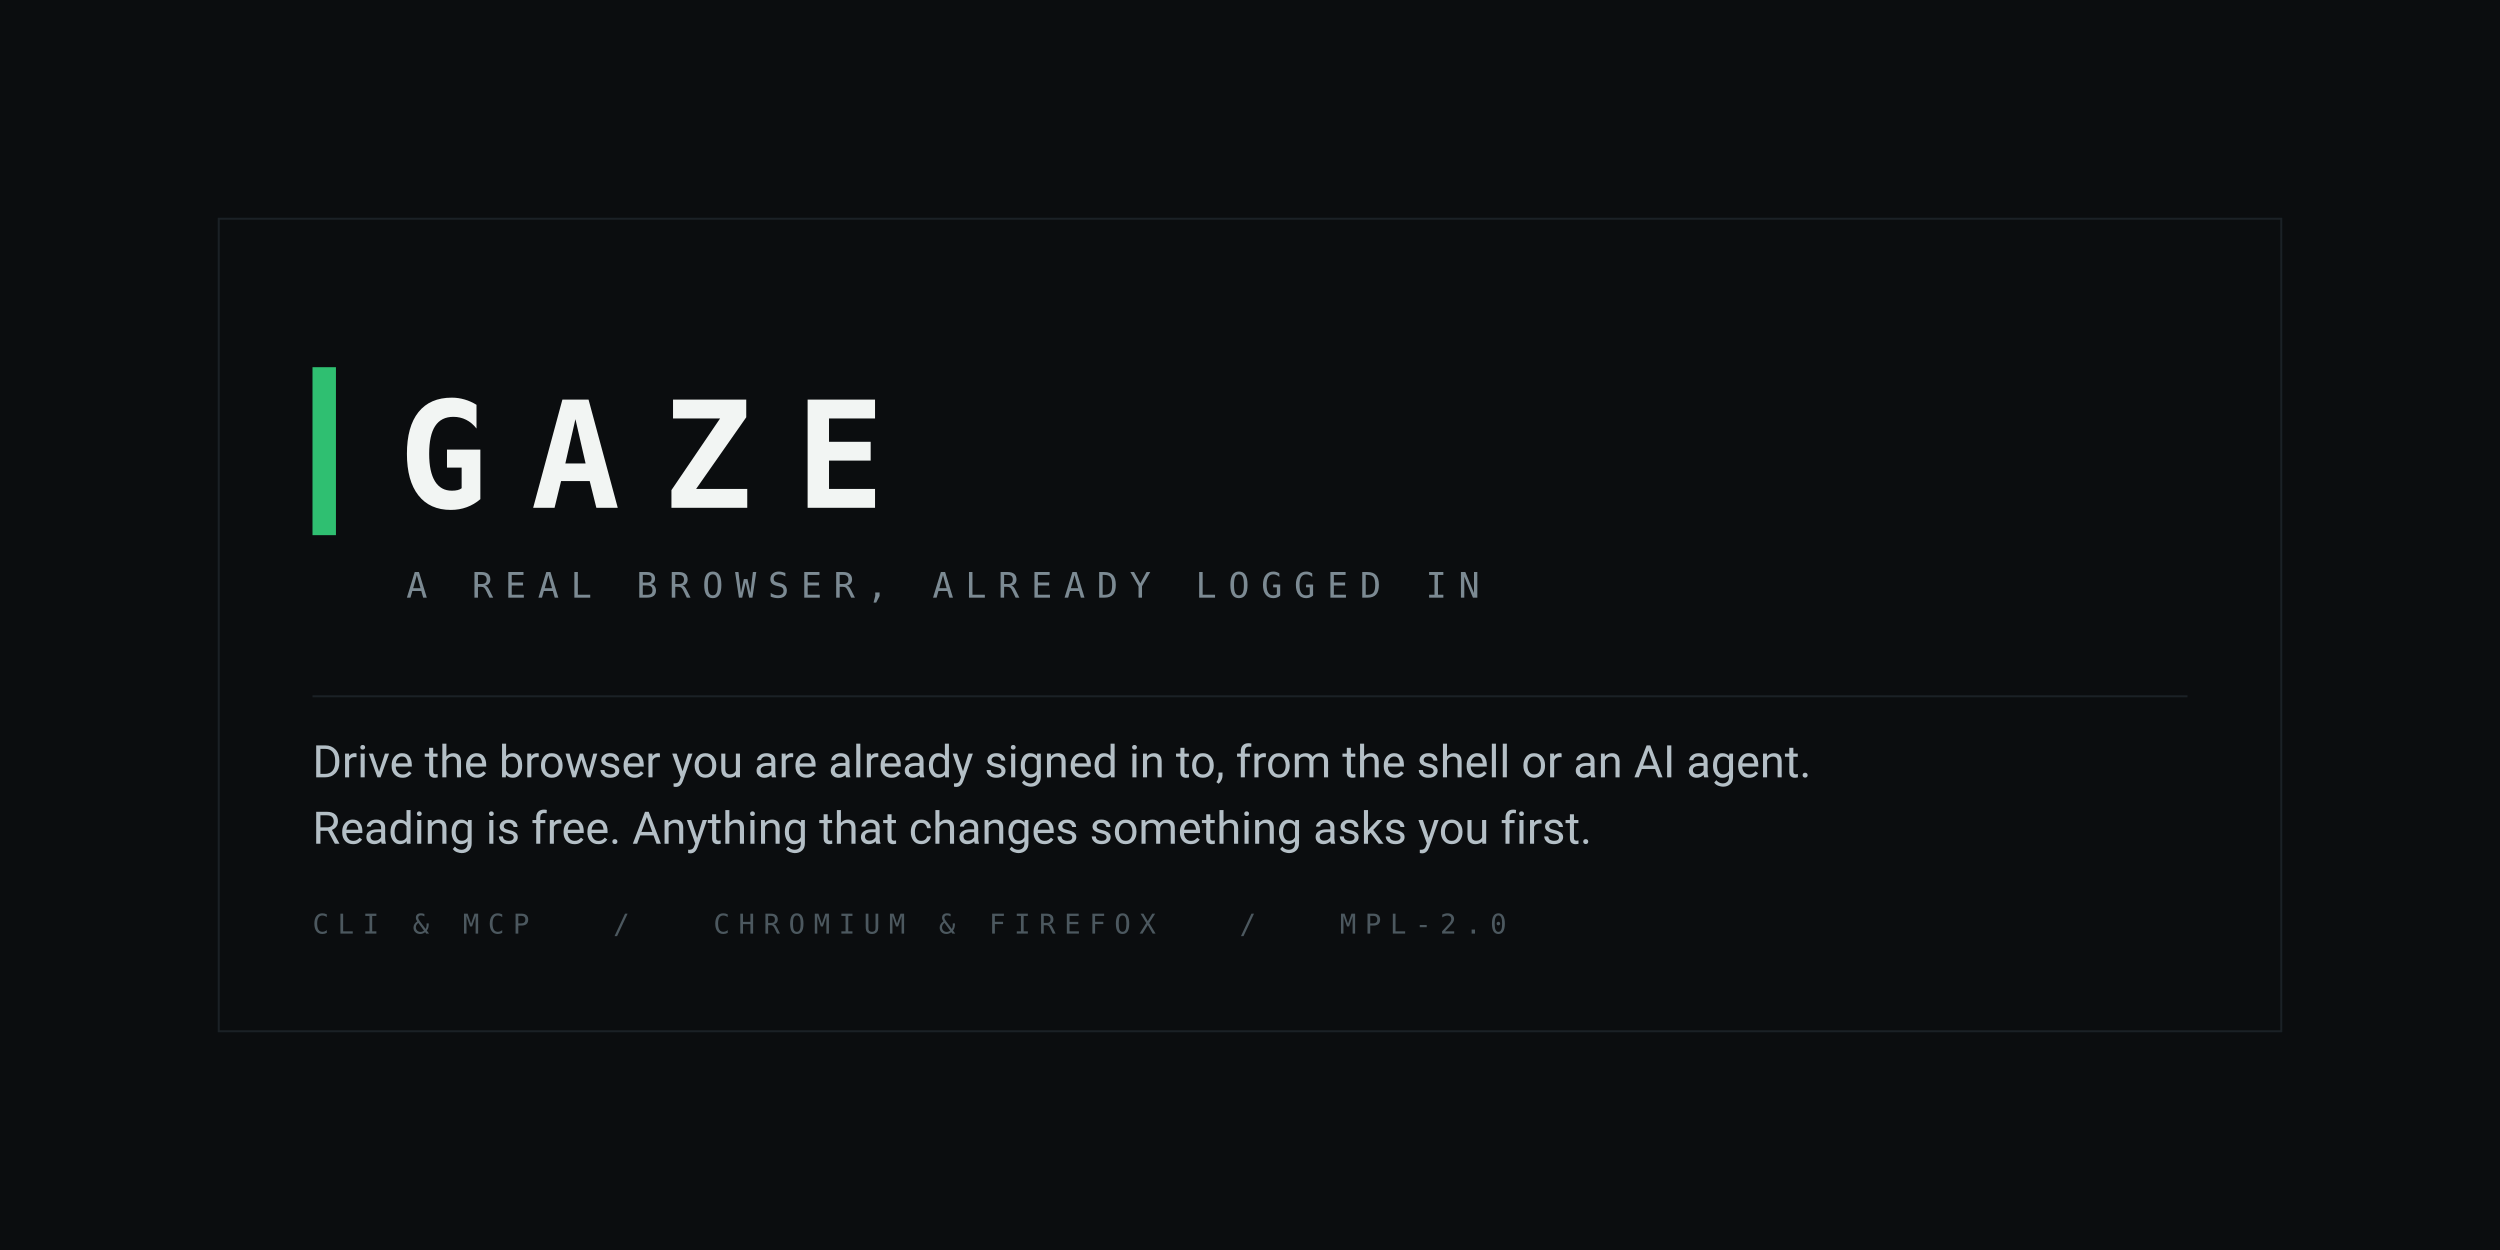
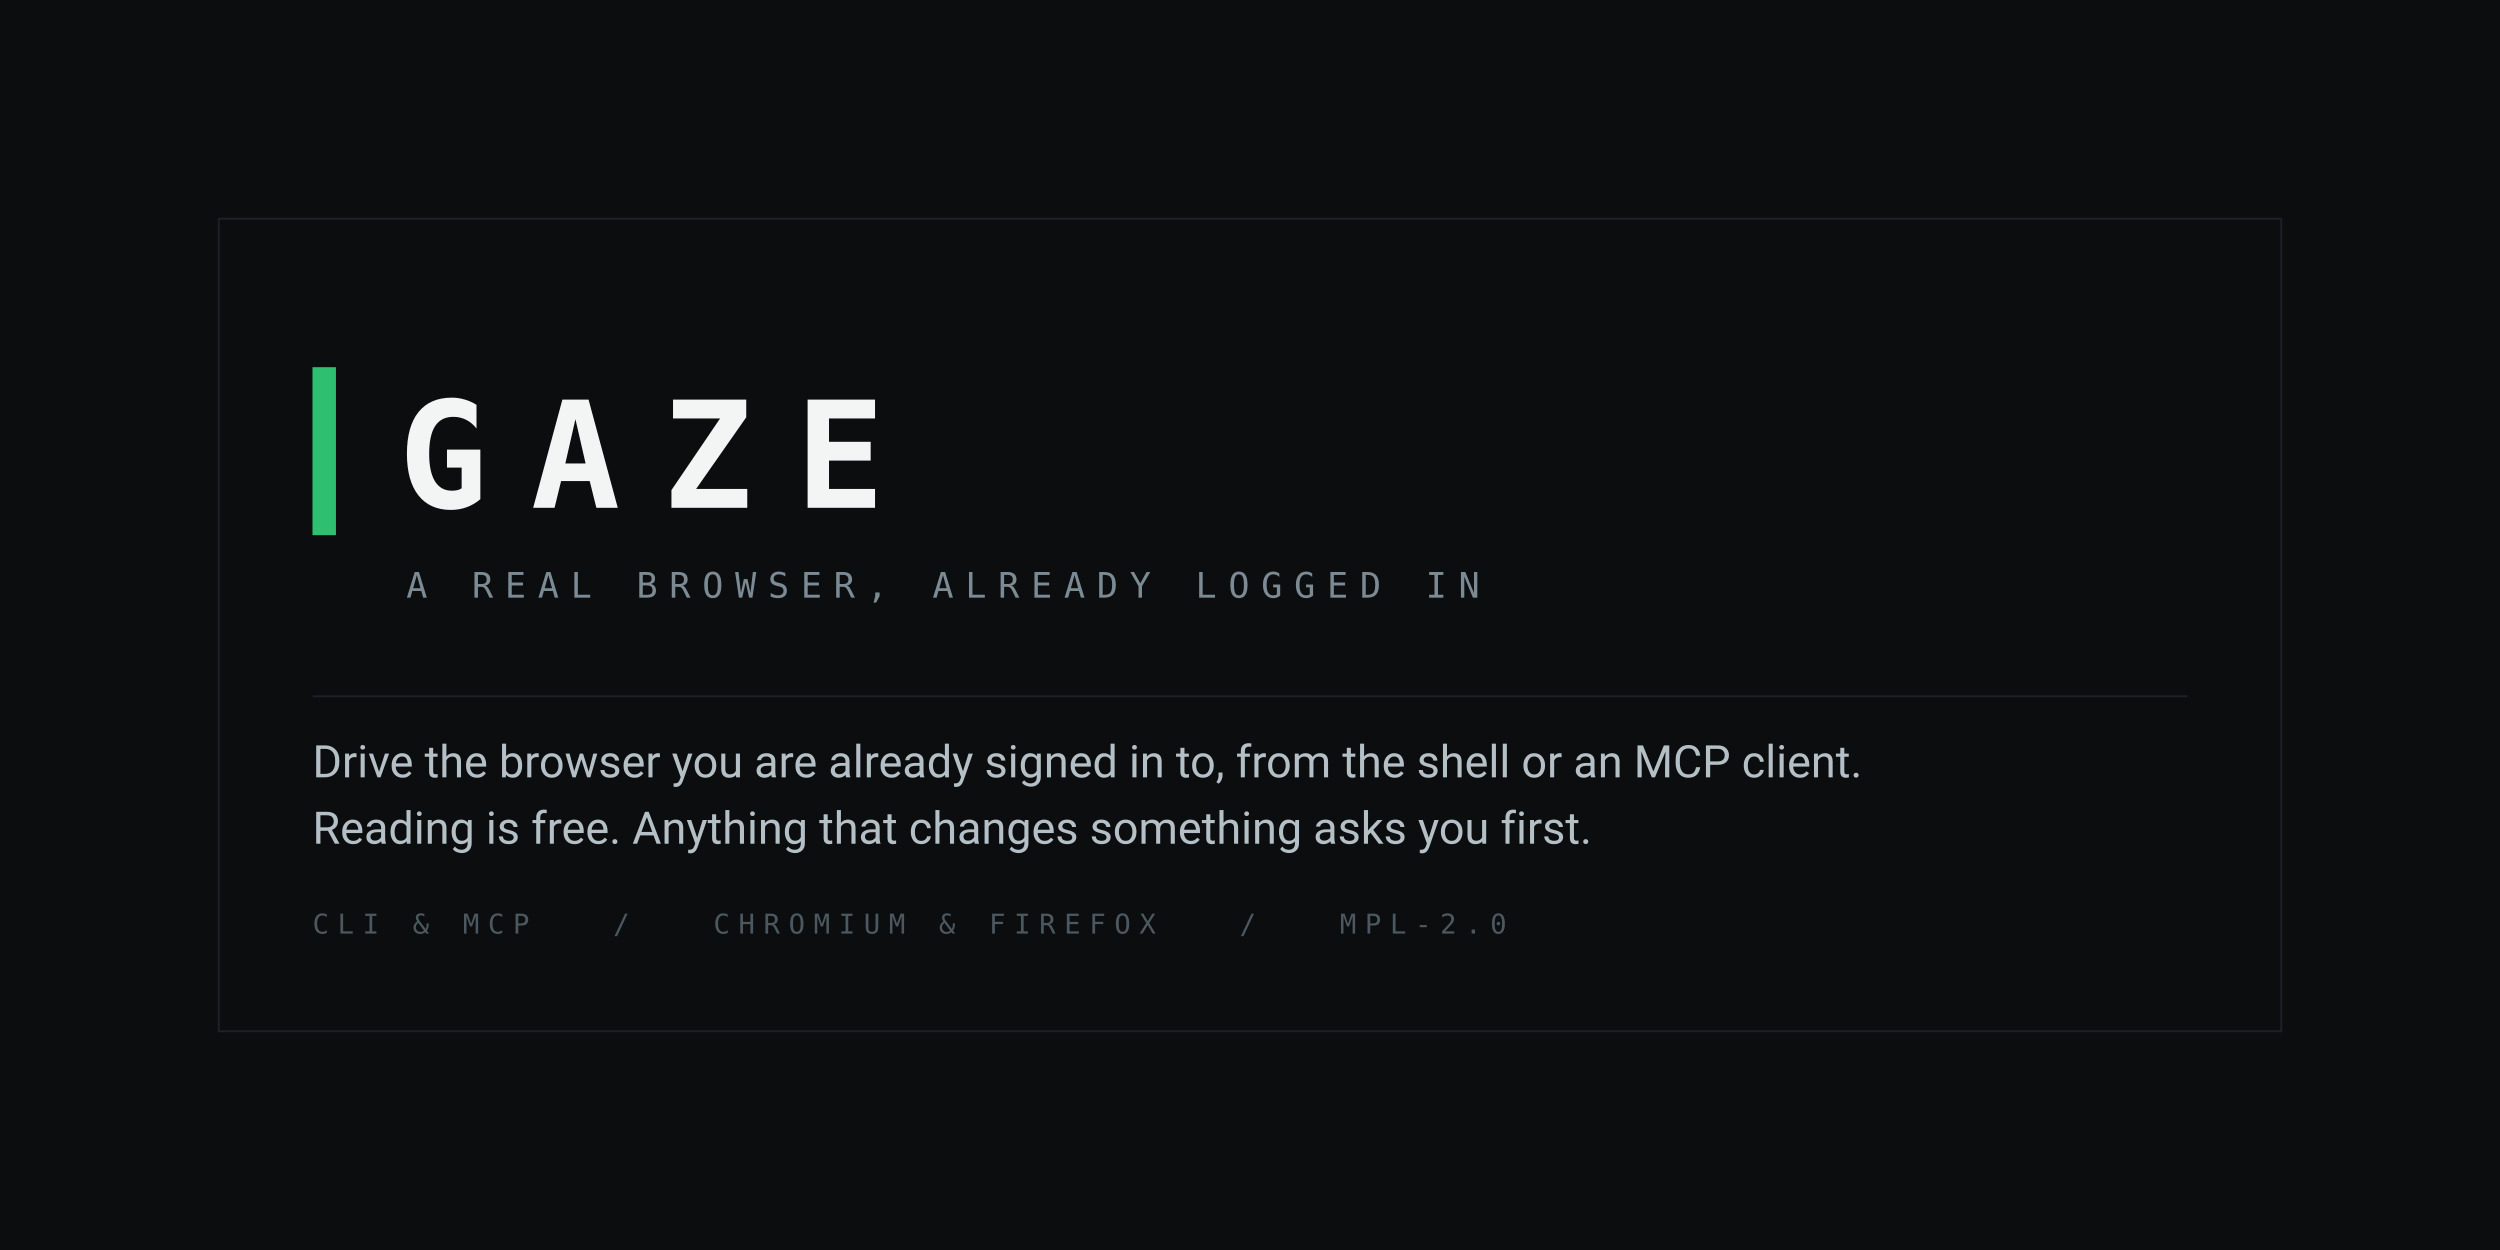
<svg xmlns="http://www.w3.org/2000/svg" viewBox="0 0 1280 640" width="1280" height="640" role="img" aria-label="GAZE. A real browser, already logged in. Drive the browser you are already signed in to, from the CLI or over MCP.">
  <rect width="1280" height="640" fill="#0B0D0F" />
  <rect x="112" y="112" width="1056" height="416" fill="none" stroke="#1B2126" stroke-width="1" />
  <rect x="160" y="188" width="12" height="86" fill="#2FBF71" />
  <text x="204" y="260" font-family="ui-monospace,SFMono-Regular,Menlo,Consolas,monospace" font-size="76" font-weight="600" fill="#F2F5F3" letter-spacing="22">GAZE</text>
  <text x="208" y="306" font-family="ui-monospace,SFMono-Regular,Menlo,Consolas,monospace" font-size="18" fill="#7C8A93" letter-spacing="6">A REAL BROWSER, ALREADY LOGGED IN</text>
  <rect x="160" y="356" width="960" height="1" fill="#1B2126" />
-   <text x="160" y="398" font-family="ui-sans-serif,system-ui,-apple-system,Segoe UI,Roboto,sans-serif" font-size="23" fill="#B4BFC6">Drive the browser you are already signed in to, from the shell or an AI agent.</text>
+   <text x="160" y="398" font-family="ui-sans-serif,system-ui,-apple-system,Segoe UI,Roboto,sans-serif" font-size="23" fill="#B4BFC6">Drive the browser you are already signed in to, from the shell or an MCP client.</text>
  <text x="160" y="432" font-family="ui-sans-serif,system-ui,-apple-system,Segoe UI,Roboto,sans-serif" font-size="23" fill="#B4BFC6">Reading is free. Anything that changes something asks you first.</text>
  <text x="160" y="478" font-family="ui-monospace,SFMono-Regular,Menlo,Consolas,monospace" font-size="14" fill="#4C585F" letter-spacing="4.4">CLI &amp; MCP   /   CHROMIUM &amp; FIREFOX   /   MPL-2.0</text>
</svg>
